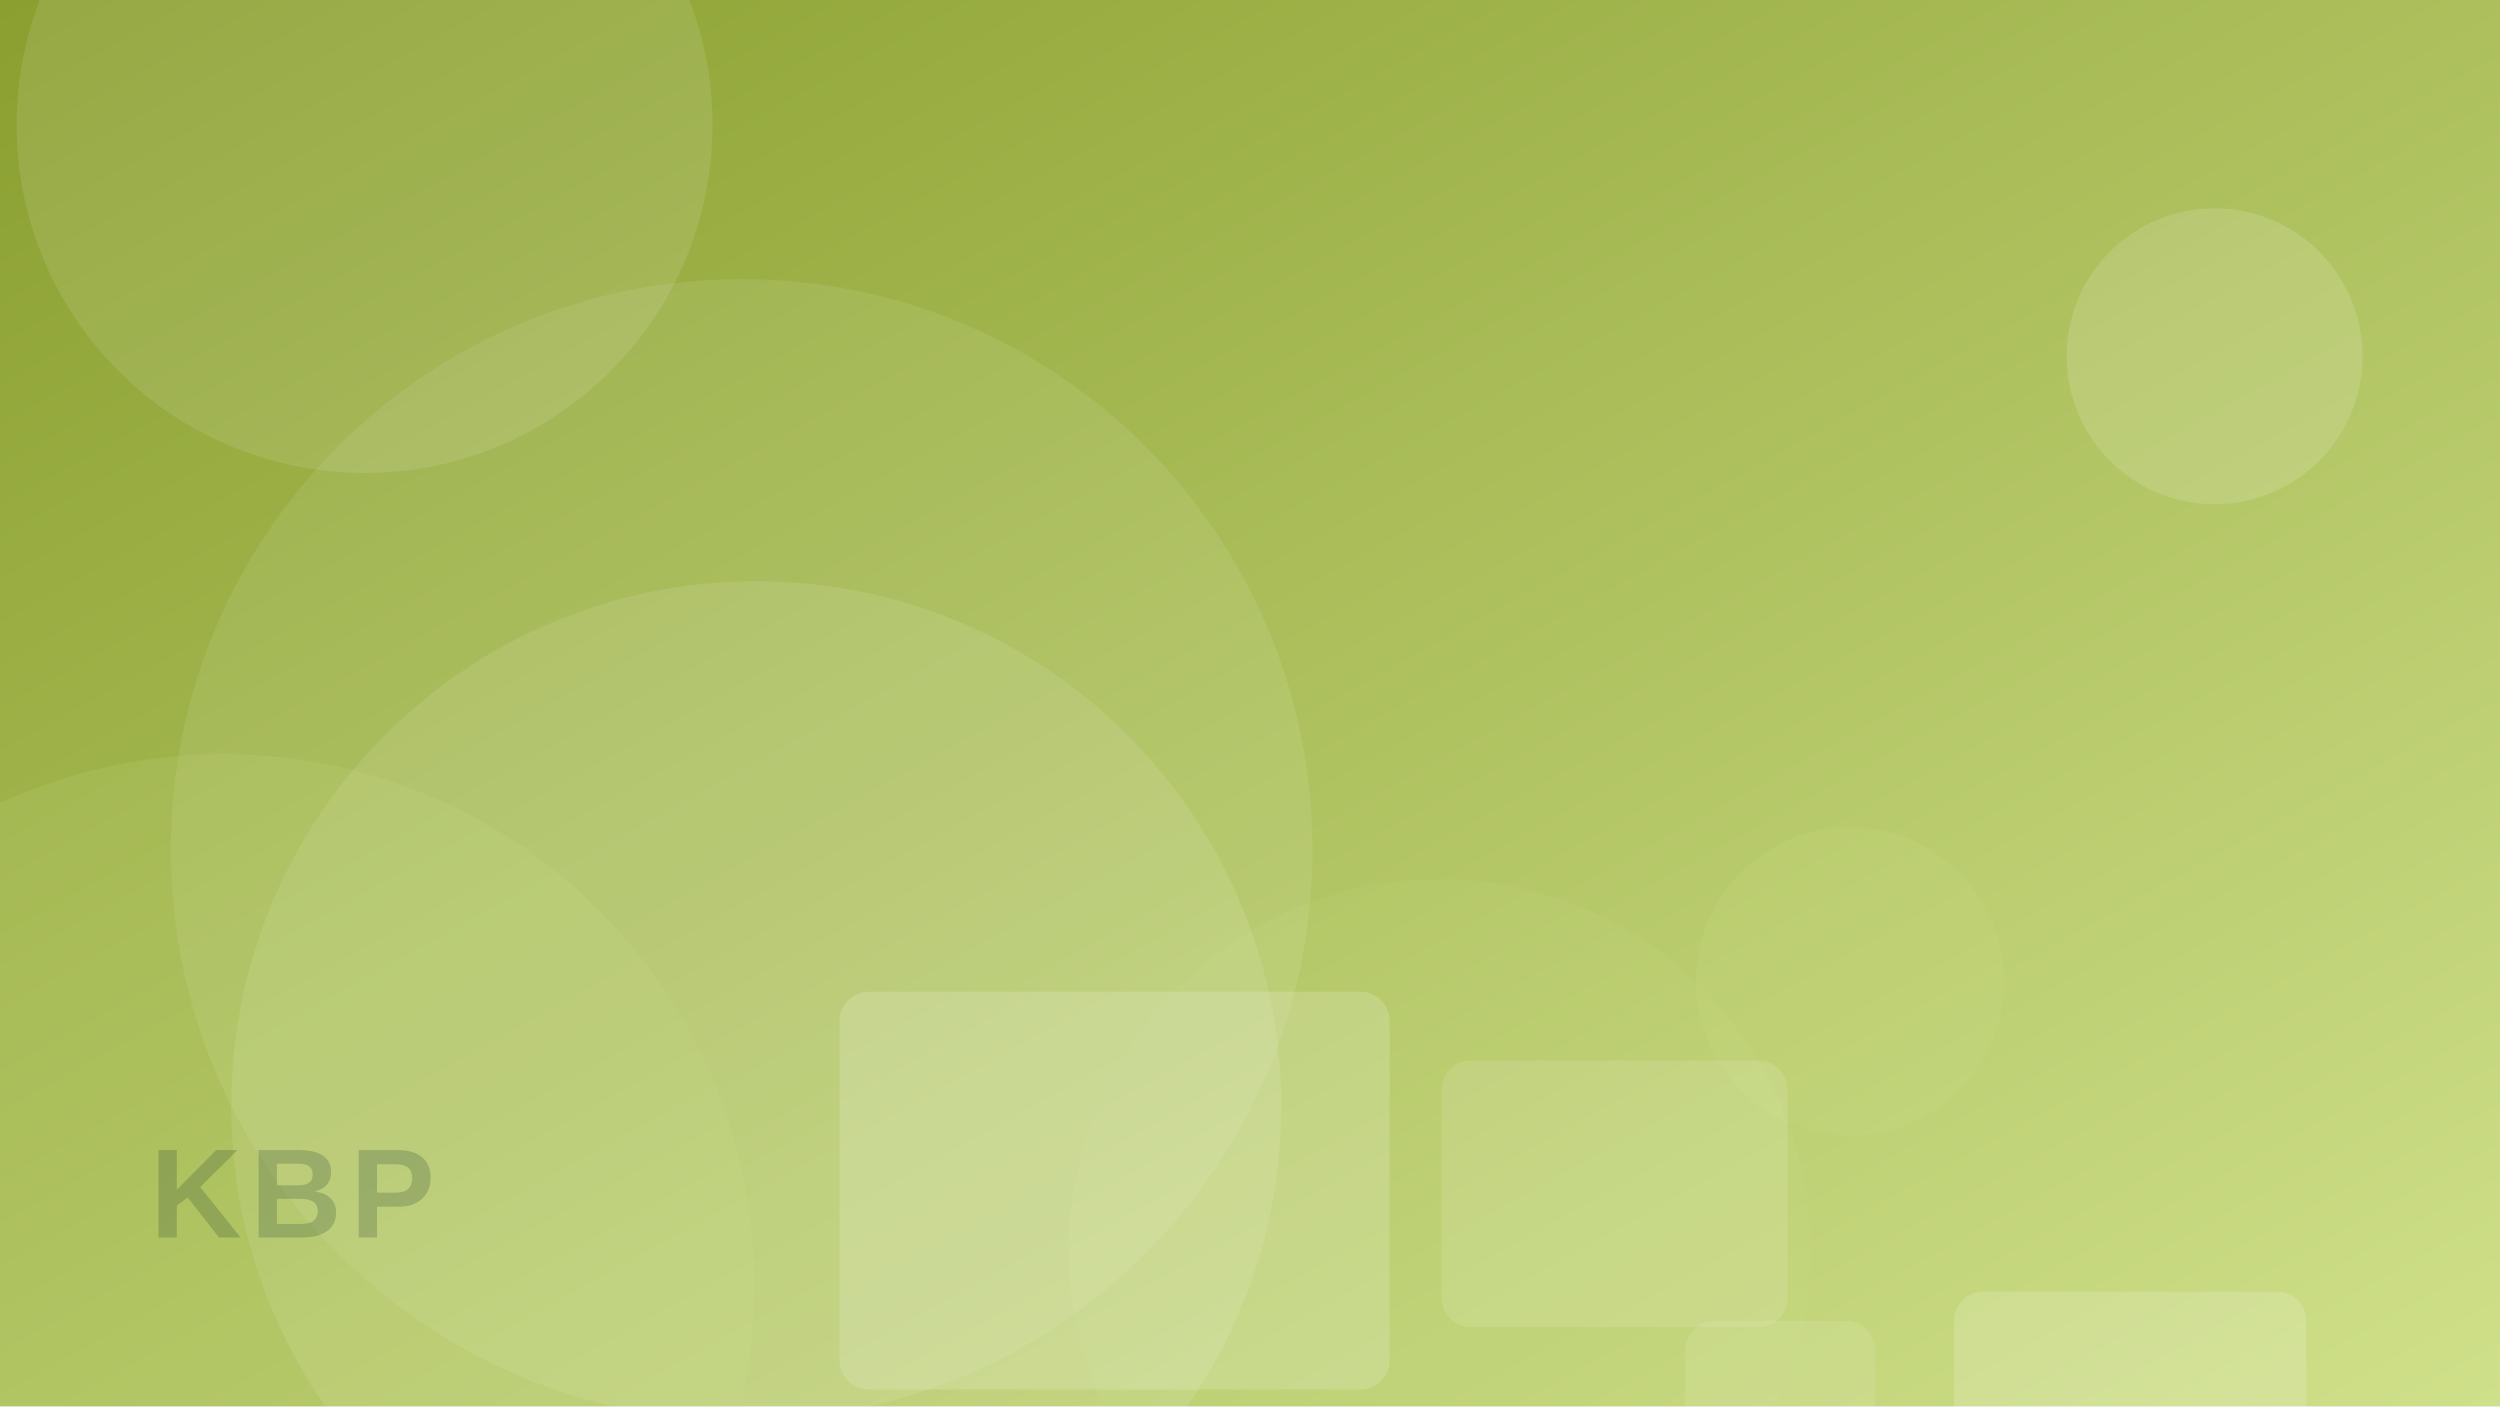
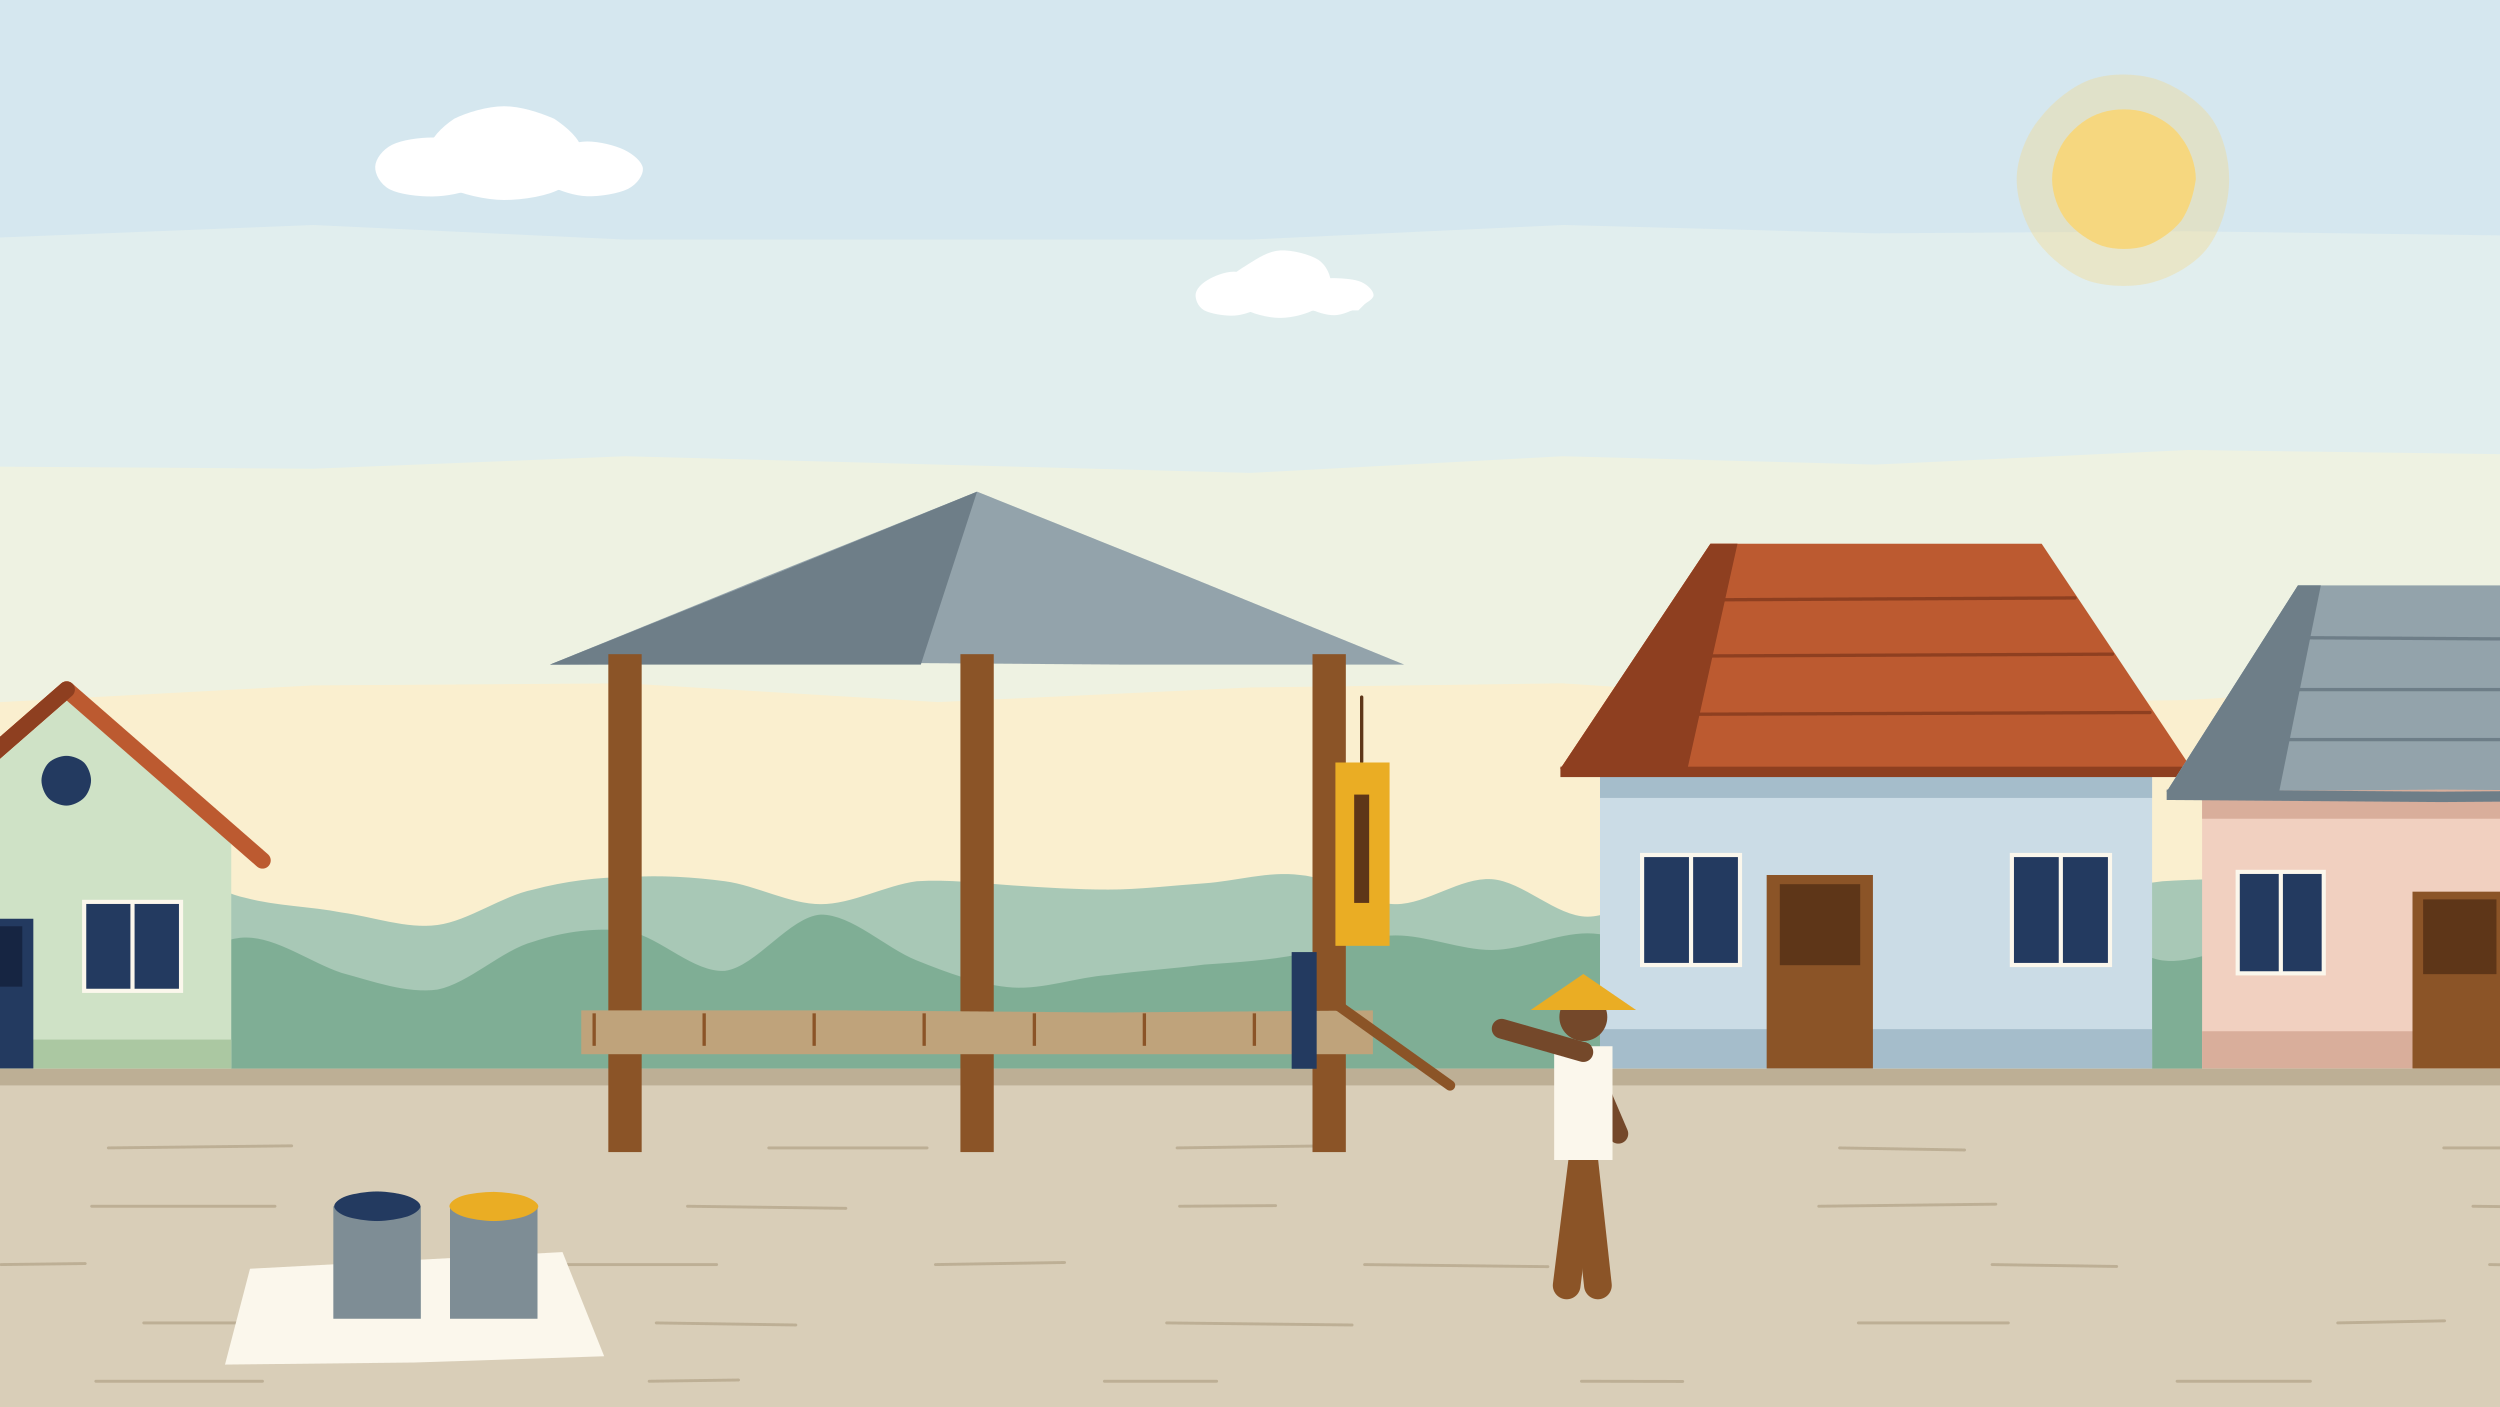
<svg xmlns="http://www.w3.org/2000/svg" viewBox="0 0 1200 675" width="1200" height="675" role="img" aria-label="Kerja Bakti Pengecatan Pos Ronda dan Balai RW 01">
-   <defs>
-     <linearGradient id="g" x1="0" y1="0" x2="1" y2="1">
-       <stop offset="0%" stop-color="#8a9f2f" />
-       <stop offset="100%" stop-color="#cfe08a" />
-     </linearGradient>
-   </defs>
-   <rect width="1200" height="675" fill="url(#g)" />
-   <circle cx="691" cy="600" r="178" fill="#cfe08a" opacity="0.10" />
-   <circle cx="1063" cy="171" r="71" fill="#f6faea" opacity="0.15" />
-   <circle cx="363" cy="531" r="252" fill="#ffffff" opacity="0.10" />
-   <circle cx="888" cy="471" r="74" fill="#cfe08a" opacity="0.13" />
-   <circle cx="356" cy="408" r="274" fill="#f6faea" opacity="0.09" />
-   <circle cx="175" cy="60" r="167" fill="#ffffff" opacity="0.10" />
-   <circle cx="107" cy="617" r="255" fill="#cfe08a" opacity="0.14" />
-   <rect x="938" y="620" width="169" height="172" rx="14" fill="#f6faea" opacity="0.19" />
-   <rect x="692" y="509" width="166" height="128" rx="14" fill="#f6faea" opacity="0.13" />
-   <rect x="809" y="634" width="91" height="243" rx="14" fill="#f6faea" opacity="0.11" />
-   <rect x="403" y="476" width="264" height="191" rx="14" fill="#f6faea" opacity="0.19" />
-   <text x="72" y="594" font-family="Segoe UI, Arial, sans-serif" font-size="61" font-weight="700" letter-spacing="4" fill="#0f2e26" opacity="0.20">KBP</text>
+   <style>.g{fill:none;stroke-linecap:round;stroke-linejoin:round}</style>
+   <path fill="#D5E7EF" d="M-20-20l1240 0 0 715-1240 0z" />
+   <path fill="#E1EEEE" d="M0 114l150-6 150 7 150 0 150 0 150-7 150 4 150-1 150 2 20 562-1240 0z" />
+   <path fill="#EEF2E2" d="M0 224l150 1 150-6 150 4 150 4 150-8 150 4 150-7 150 2 20 457-1240 0z" />
+   <path fill="#FAEFCF" d="M0 337l150-8 150-1 150 9 150-7 150-2 150 10 150-2 150-9 20 348-1240 0z" />
+   <path fill="#F6D77F55" d="M1070 86c0 10-3 22-9 31-5 8-16 15-26 18-9 3-22 3-32 0-9-3-19-11-25-19-6-8-10-20-10-30 0-10 5-22 11-29 6-8 16-16 25-19 9-3 21-3 31 0 9 3 20 10 26 18 6 8 9 20 9 30z" />
+   <path fill="#F6D77F" d="M1054 86c-1 7-3 14-7 20-4 5-11 10-17 12-6 2-15 2-21 0-6-2-13-7-17-12-4-5-7-13-7-20 0-7 3-15 7-20 4-5 10-10 17-12 6-2 15-2 21 0 6 2 13 6 17 12 4 5 7 13 7 20z" />
+   <path fill="#FFFFFF" d="M237.4 79.9c0 3.4-5.3 8-10.2 10.4-5 2.4-12.8 3.9-19.5 4-6.7 .1-16-1-20.6-3.4-4.6-2.4-7.2-7.4-7-11 .2-3.6 3.5-8.1 8.1-10.4 4.6-2.3 13-3.5 19.5-3.5 6.5 .1 14.3 1.3 19.2 3.7 4.9 2.3 10.4 6.8 10.5 10.2z" />
+   <path fill="#FFFFFF" d="M279 72c1 6-3 14-9 18-6 4-19 6-28 6-9 0-21-3-27-6-6-4-10-12-9-18 0-5 6-11 12-15 6-3 16-6 24-6 8 0 17 3 24 6 6 4 13 10 13 15z" />
+   <path fill="#FFFFFF" d="M308.6 80.9c.2 3.1-2.7 7.5-7.2 9.8-4.5 2.2-13.5 3.7-19.6 3.5-6.1-.2-12.5-2.5-17.3-4.7-4.7-2.2-11.1-5.8-11.1-8.6 .1-2.9 6.7-6.4 11.4-8.6 4.7-2.1 11.2-4.3 17-4.4 5.8 0 13.4 1.9 17.8 4 4.5 2.2 8.7 5.8 9 9z" />
+   <path fill="#FFFFFF" d="M183 84l124 0-8 7-108 0z" />
+   <path fill="#FFFFFF" d="M611.1 141.2c-.1 2.3-3.5 4.8-6.7 6.6-3.1 1.7-7.8 3.5-12.2 3.7-4.4 .2-11.2-.9-14.3-2.6-3-1.8-4.2-5.3-4-7.7 .3-2.4 2.6-4.9 5.6-6.7 3-1.9 8.5-4.1 12.7-4.1 4.3 0 9.6 2.2 12.8 4 3.1 1.8 6.2 4.6 6.1 6.8z" />
+   <path fill="#FFFFFF" d="M638.8 136.3c0 3.8-2.2 8.6-6.3 11.4-4 2.7-11.9 4.9-18 4.9-6 0-13.9-2.1-18.2-4.8-4.3-2.7-8.1-8-7.6-11.5 .6-3.5 6.3-6.9 10.6-9.6 4.3-2.7 9.6-6.2 15.2-6.5 5.6-.3 14.2 1.9 18.3 4.5 4 2.7 6.1 7.8 6 11.6z" />
+   <path fill="#FFFFFF" d="M659.3 141.9c-.3 2-4.3 4-7.4 5.6-3.1 1.6-7.4 3.7-11.3 3.8-4 .1-9.2-1.7-12.4-3.3-3.2-1.5-6.5-4-6.7-6.1-.2-2.2 2.4-5.4 5.6-6.8 3.2-1.4 9.1-1.6 13.5-1.6 4.4 .1 9.8 .5 12.9 1.9 3.1 1.4 6 4.4 5.8 6.5z" />
+   <path fill="#FFFFFF" d="M576 144l81 0-5 5-71 0z" />
+   <path fill="#A8C8B6" d="M-20 675c-210-38-8-188 0-227 8-40 31-5 46-10 15-5 31-21 46-22 15-1 31 12 46 15 15 4 31 4 46 7 15 2 31 8 46 6 15-2 31-14 46-17 15-4 31-6 46-6 15-1 31 0 46 2 15 2 31 11 46 11 15 0 31-9 46-11 15-1 31 1 46 2 15 1 31 2 46 2 15 0 31-2 46-3 15-1 31-6 46-4 15 1 31 14 46 14 15 0 31-13 46-12 15 1 31 18 46 18 15 0 31-15 46-18 15-4 31-5 46-2 15 4 31 20 46 22 15 2 31-5 46-8 15-2 31-4 46-5 15-2 31-4 46-6 15-1 31-1 46-2 15-1 31-7 46-3 15 4 31 21 46 25 15 5 35-37 46 2 11 38 225 192 18 230-207 38-1050 38-1260 0z" />
+   <path fill="#7FAE95" d="M-20 675c-210-39-8-198 0-233 8-35 31 17 46 21 15 4 31 5 46 3 15-2 31-16 46-16 15 0 31 12 46 17 15 4 31 10 46 8 15-3 31-19 46-23 15-5 31-7 46-5 15 3 31 20 46 19 15-2 31-26 46-27 15 0 31 16 46 22 15 6 31 12 46 13 15 1 31-5 46-6 15-2 31-3 46-5 15-1 31-2 46-5 15-2 31-9 46-9 15 0 31 7 46 7 15 0 31-8 46-8 15 0 31 9 46 9 15-1 31-11 46-11 15 0 31 7 46 9 15 3 31 11 46 9 15-2 31-21 46-22 15 0 31 17 46 19 15 2 31-8 46-6 15 3 31 21 46 19 15-3 31-30 46-34 15-4 35-31 46 8 11 40 225 189 18 227-207 38-1050 39-1260 0z" />
+   <path fill="#CFE2C6" d="M-47 513l0-113 79-67 79 67 0 113z" />
+   <path fill="#ABC8A2" d="M-47 513l0-113 22-19 0 132z" />
+   <path fill="#ABC8A2" d="M-47 499l158 0 0 14-158 0z" />
+   <path class="g" stroke="#BC5A30" stroke-width="7.9" d="M-62 413l94-82 94 82" />
+   <path class="g" stroke="#8E3F20" stroke-width="7.9" d="M-62 413l94-82" />
+   <path fill="#233A60" d="M43.7 374.6c0 2.8-1.4 6.4-3.4 8.4-2 2-5.6 3.7-8.4 3.7-2.8 0-6.6-1.5-8.6-3.5-2-2-3.4-5.8-3.4-8.6 0-2.8 1.5-6.5 3.5-8.5 2-1.9 5.7-3.3 8.5-3.3 2.8 0 6.5 1.4 8.5 3.3 1.9 2 3.3 5.7 3.3 8.5z" />
+   <path fill="#233A60" d="M-22 441l38 0 0 72-38 0z" />
+   <path fill="#162542" d="M-16.7 444.6l27.4 0 0 29-27.4 0z" />
+   <path fill="#FBF7EC" d="M39.4 431.9l48.5 0 0 44.7-48.5 0z" />
+   <path fill="#233A60" d="M41.4 433.9l44.5 0 0 40.7-44.5 0z" />
+   <path class="g" stroke="#FBF7EC" stroke-width="2" d="M63.6 433.9l0 40.7" />
+   <path fill="#CBDCE6" d="M768 364l132 0 133 0 0 149-133 1-132-1z" />
+   <path fill="#A5BDCB" d="M768 494l132 0 133 0 0 19-132 0-133 0z" />
+   <path fill="#A5BDCB" d="M768 364l132 0 133 0 0 19-133 0-132 0z" />
+   <path fill="#BC5A30" d="M749 369l72-108 159 0 72 108-151 0z" />
+   <path fill="#8E3F20" d="M749 369l72-108 13 0-24 108z" />
+   <path class="g" stroke="#8E3F20" stroke-width="1.6" d="M805 288l191-1M787 315l227-1M769 343l263-1" />
+   <path fill="#8E3F20" d="M749 368l152 0 151 0 0 5-152 0-151 0z" />
+   <path fill="#8B5427" d="M848 420l51 0 0 93-51 0z" />
+   <path fill="#5E3618" d="M854.3 424.4l38.6 0 0 38.9-38.6 0z" />
+   <path fill="#FBF7EC" d="M787.2 409.4l49 0 0 54.8-49 0z" />
+   <path fill="#233A60" d="M789.2 411.4l45 0 0 50.8-45 0z" />
+   <path class="g" stroke="#FBF7EC" stroke-width="2" d="M811.7 411.4l0 50.8" />
+   <path fill="#FBF7EC" d="M964.7 409.4l49.1 0 0 54.8-49.1 0z" />
+   <path fill="#233A60" d="M966.7 411.4l45.1 0 0 50.8-45.1 0z" />
+   <path class="g" stroke="#FBF7EC" stroke-width="2" d="M989.2 411.4l0 50.8" />
+   <path fill="#F1D0C0" d="M1057 375l116 1 115-1 0 138-116 0-115 0z" />
+   <path fill="#D9AE9B" d="M1057 495l115 0 116 0 0 18-116 0-115 0z" />
+   <path fill="#D9AE9B" d="M1057 375l115 1 116-1 0 18-116 0-115 0z" />
+   <path fill="#93A3AB" d="M1040 380l63-99 139 0 62 99-132-1z" />
+   <path fill="#6E7E88" d="M1040 380l63-99 11 0-20 99z" />
+   <path class="g" stroke="#6E7E88" stroke-width="1.6" d="M1089 306l166 1M1074 331l197 0M1058 355l229 0" />
+   <path fill="#6E7E88" d="M1040 379l132 1 132-1 0 5-132 1-132-1z" />
+   <path fill="#8B5427" d="M1158 428l46 0 0 85-46 0z" />
+   <path fill="#5E3618" d="M1163.1 431.7l35.2 0 0 35.9-35.2 0z" />
+   <path fill="#FBF7EC" d="M1073.1 417.5l43.3 0 0 50.7-43.3 0z" />
+   <path fill="#233A60" d="M1075.1 419.5l39.3 0 0 46.7-39.3 0z" />
+   <path class="g" stroke="#FBF7EC" stroke-width="2" d="M1094.8 419.5l0 46.7" />
+   <path fill="#FBF7EC" d="M1228.1 417.5l43.3 0 0 50.7-43.3 0z" />
+   <path fill="#233A60" d="M1230.1 419.5l39.3 0 0 46.7-39.3 0z" />
+   <path class="g" stroke="#FBF7EC" stroke-width="2" d="M1249.8 419.5l0 46.7" />
+   <path fill="#D9CEB8" d="M-20 513l1240 0 0 182-1240 0z" />
+   <path fill="#BDAF95" d="M-20 513l155 0 155 0 155 0 155 0 155 0 155 0 155 0 155 0 0 8-155 0-155 0-155 0-155 0-155 0-155 0-155 0-155 0z" />
+   <path class="g" stroke="#BDAF95" stroke-width="1.4" d="M52 551l88-1M369 551l76 0M565 551l73-1M883 551l60 1M1173 551l83 0M44 579l88 0M330 579l76 1M566.2 579l46.1-.3M873 579l85-1M1187 579l80 1M.5 607l40.4-.5M255 607l89 0M449 607l62-1M655 607l88 1M956.2 607l59.8 .9M1195 607l66 1M69 635l76 0M315 635l67 1M560 635l89 1M892 635l72 0M1122.1 635l51.3-1M46 663l80 0M311.6 663l42.9-.6M530.1 663l53.9 0M759.1 663l48.6 .1M1045 663l64 0" />
+   <path fill="#93A3AB" d="M264 319l103-42 102-41 102 41 103 42-136 0-138-1z" />
+   <path fill="#6E7E88" d="M264 319l102-41 103-42-27 83-89 0z" />
+   <path fill="#8B5427" d="M292 314l16 0 0 119 0 120-16 0 0-120z" />
+   <path fill="#8B5427" d="M461 314l16 0 0 119 0 120-16 0 0-120z" />
+   <path fill="#8B5427" d="M630 314l16 0 0 120 0 119-16 0 0-119z" />
+   <path fill="#BFA37B" d="M279 485l127 0 126 1 127-1 0 21-126 0-127 0-127 0z" />
+   <path fill="#8B5427" d="M284.4 486.4l1.6 0 0 15.6-1.6 0z" />
+   <path fill="#8B5427" d="M337.2 486.4l1.6 0 0 15.6-1.6 0z" />
+   <path fill="#8B5427" d="M390 486.4l1.6 0 0 15.6-1.6 0z" />
+   <path fill="#8B5427" d="M442.8 486.4l1.6 0 0 15.6-1.6 0z" />
+   <path fill="#8B5427" d="M495.7 486.4l1.6 0 0 15.6-1.6 0z" />
+   <path fill="#8B5427" d="M548.5 486.4l1.6 0 0 15.6-1.6 0z" />
+   <path fill="#8B5427" d="M601.3 486.4l1.6 0 0 15.6-1.6 0z" />
+   <path class="g" stroke="#5E3618" stroke-width="1.6" d="M653.6 334.6l0 31.2" />
+   <path fill="#EAAD24" d="M641 366l26 0 0 88-26 0z" />
+   <path fill="#5E3618" d="M650 381.4l7.2 0 0 52-7.2 0z" />
+   <path class="g" stroke="#74482A" stroke-width="9.5" d="M760 505l16.8 39.2" />
+   <path class="g" stroke="#8B5427" stroke-width="13.3" d="M760 553l-8 64" />
+   <path class="g" stroke="#8B5427" stroke-width="13.3" d="M760 553l7 64" />
+   <path fill="#FBF7EC" d="M746 502.2l28 0 0 54.6-28 0z" />
+   <circle fill="#74482A" cx="760" cy="488.2" r="11.5" />
+   <path fill="#EAAD24" d="M734.7 484.8l25.3-17.3 25.3 17.3z" />
+   <path class="g" stroke="#74482A" stroke-width="9.5" d="M760 505l-39.2-11.2" />
+   <path class="g" stroke="#8B5427" stroke-width="5" d="M696 521l-56-40" />
+   <path fill="#233A60" d="M620 457l12 0 0 56-12 0z" />
+   <path fill="#FBF7EC" d="M120 609l150-8 20 50-91 3-91 1z" />
+   <path fill="#7E8D95" d="M160 579l42 0 0 54-42 0z" />
+   <path fill="#233A60" d="M201.8 579c0 1.6-2.8 3.7-6.2 4.9-3.5 1.1-9.7 2.2-14.6 2.2-4.9 0-11.2-1-14.7-2.2-3.4-1.2-5.9-3.3-5.9-4.9 0-1.6 2.4-3.7 5.9-4.9 3.4-1.2 9.8-2.2 14.7-2.2 4.9 0 11.2 1 14.6 2.2 3.5 1.2 6.3 3.3 6.2 4.9z" />
+   <path fill="#7E8D95" d="M216 579l42 0 0 54-42 0z" />
+   <path fill="#EAAD24" d="M258.4 579c0 1.6-3.1 3.7-6.6 4.9-3.6 1.2-9.9 2.2-14.8 2.2-4.9 0-11.2-1-14.7-2.2-3.6-1.2-6.5-3.2-6.6-4.9 0-1.7 2.7-3.9 6.3-5 3.5-1.1 10.1-1.9 15-1.9 4.9 .1 11.1 .9 14.6 2 3.6 1.2 6.7 3.3 6.8 4.9z" />
</svg>
